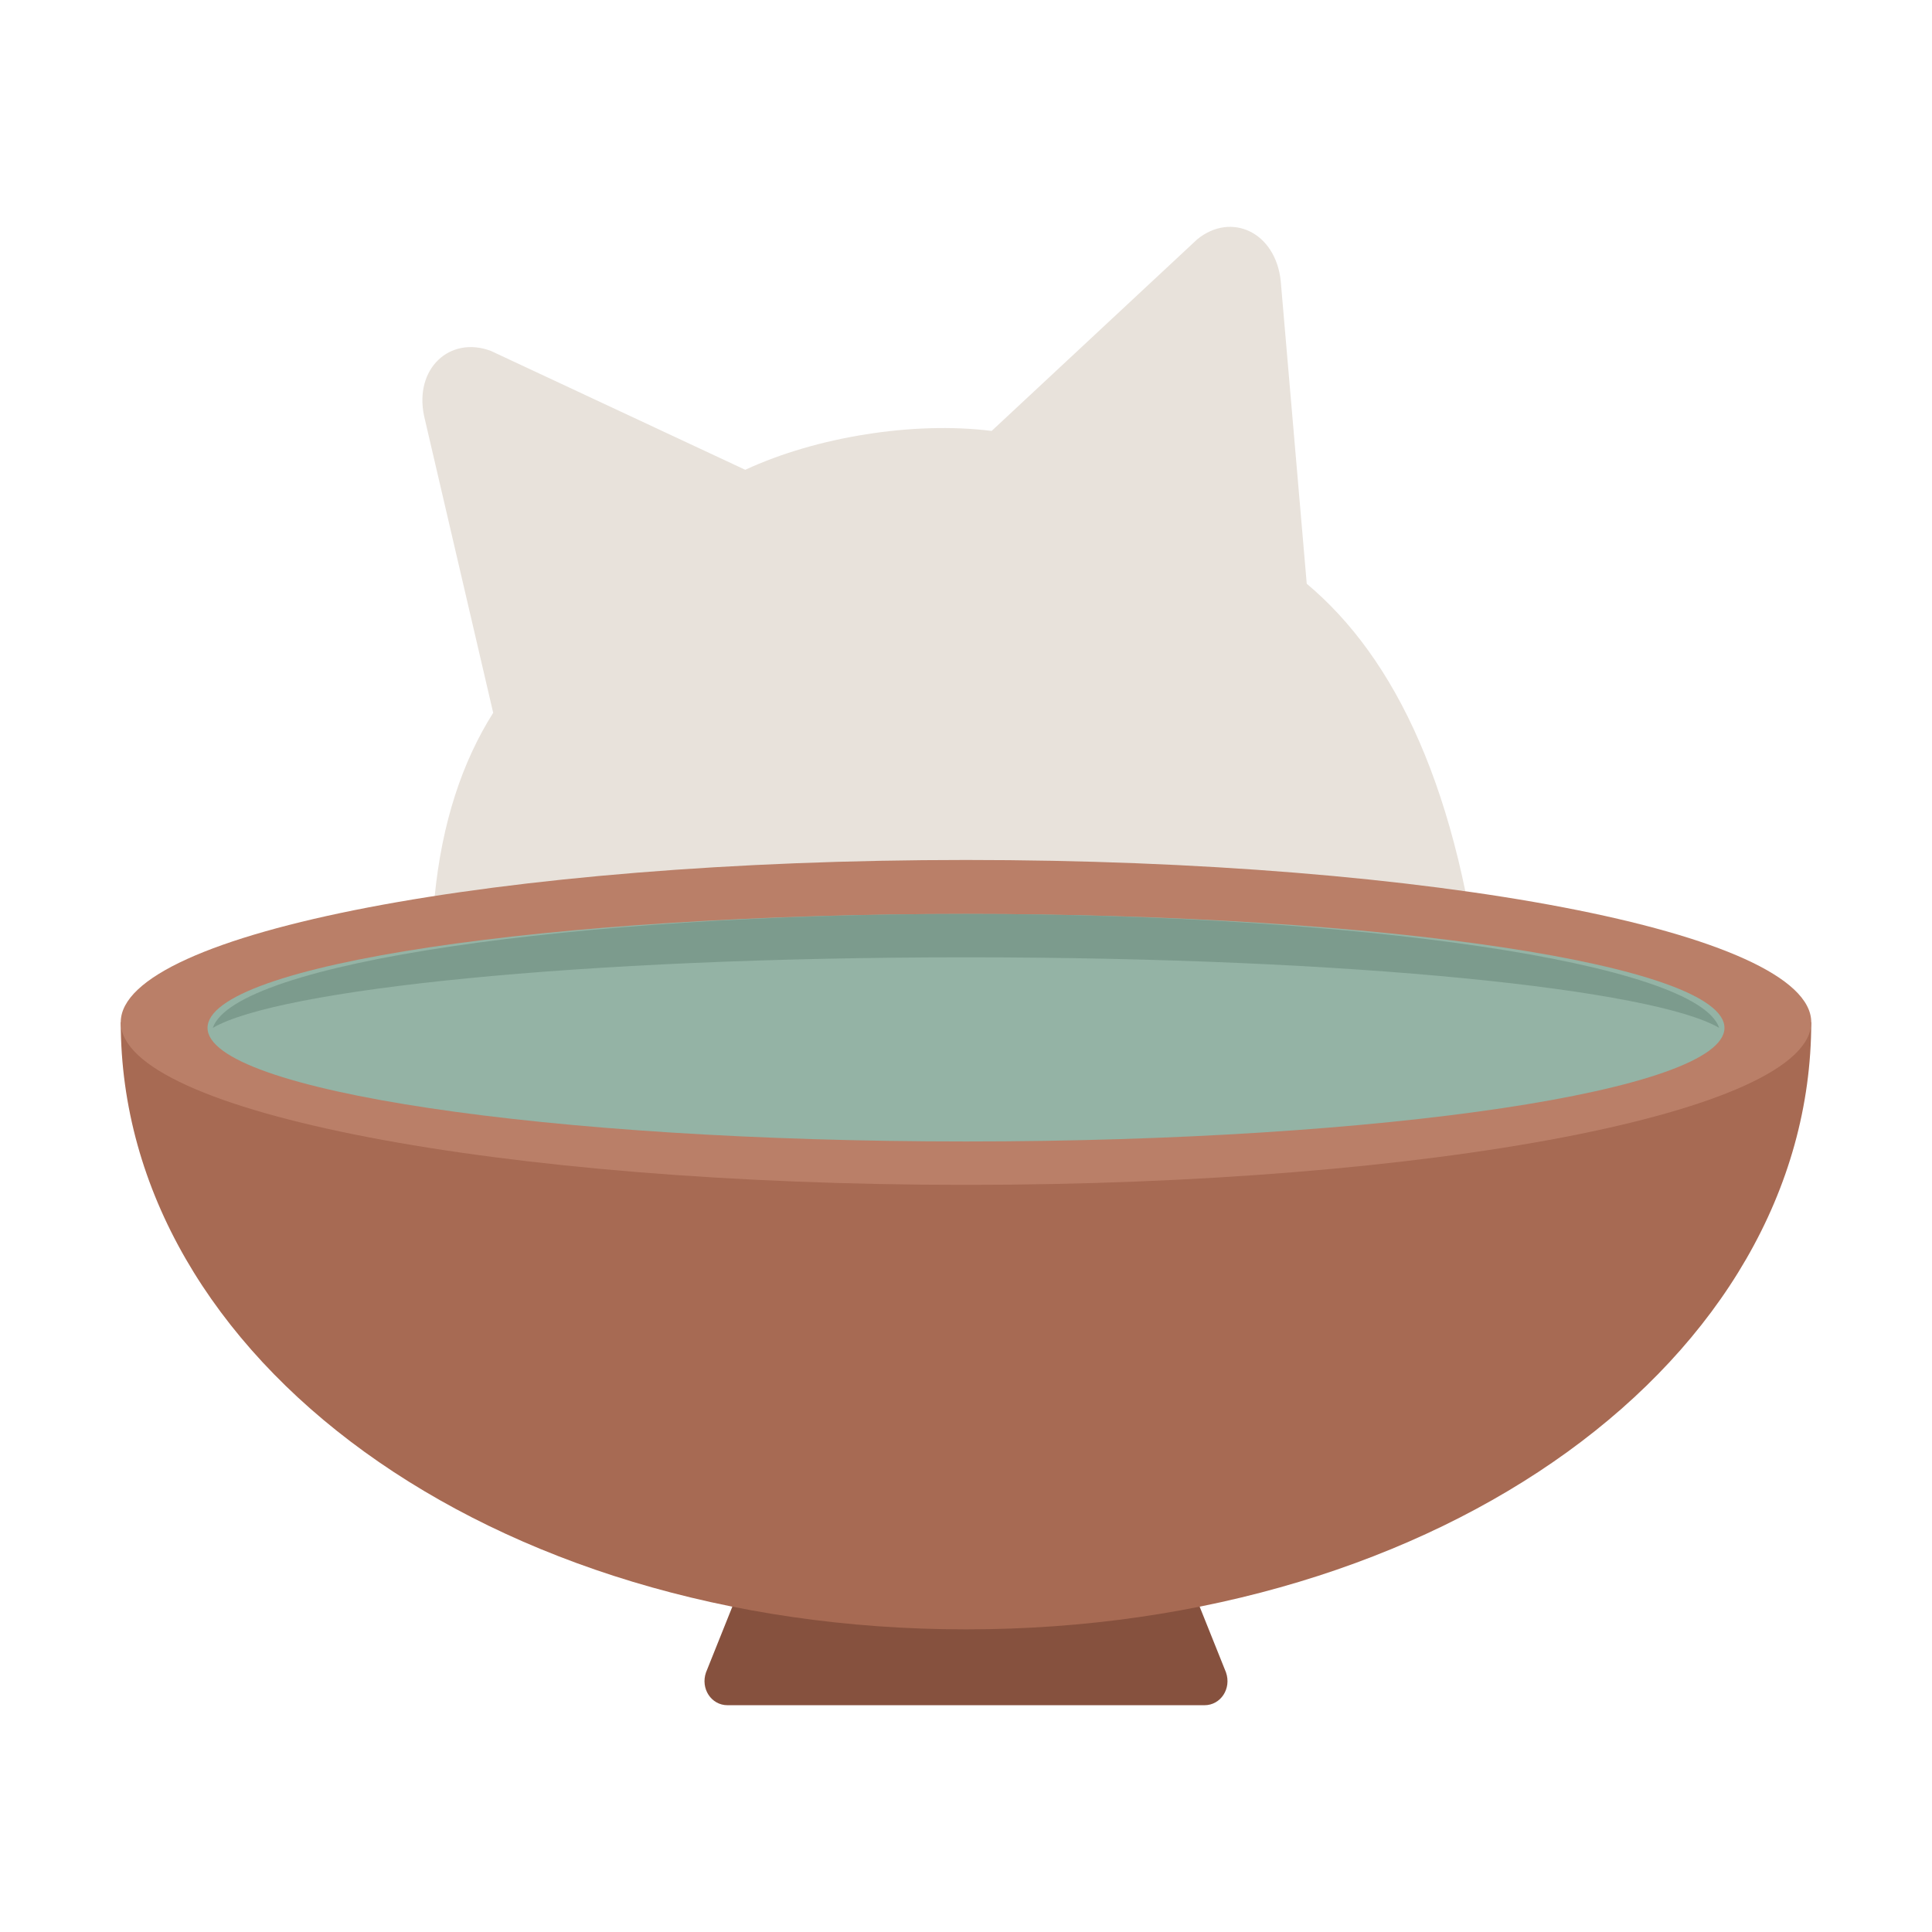
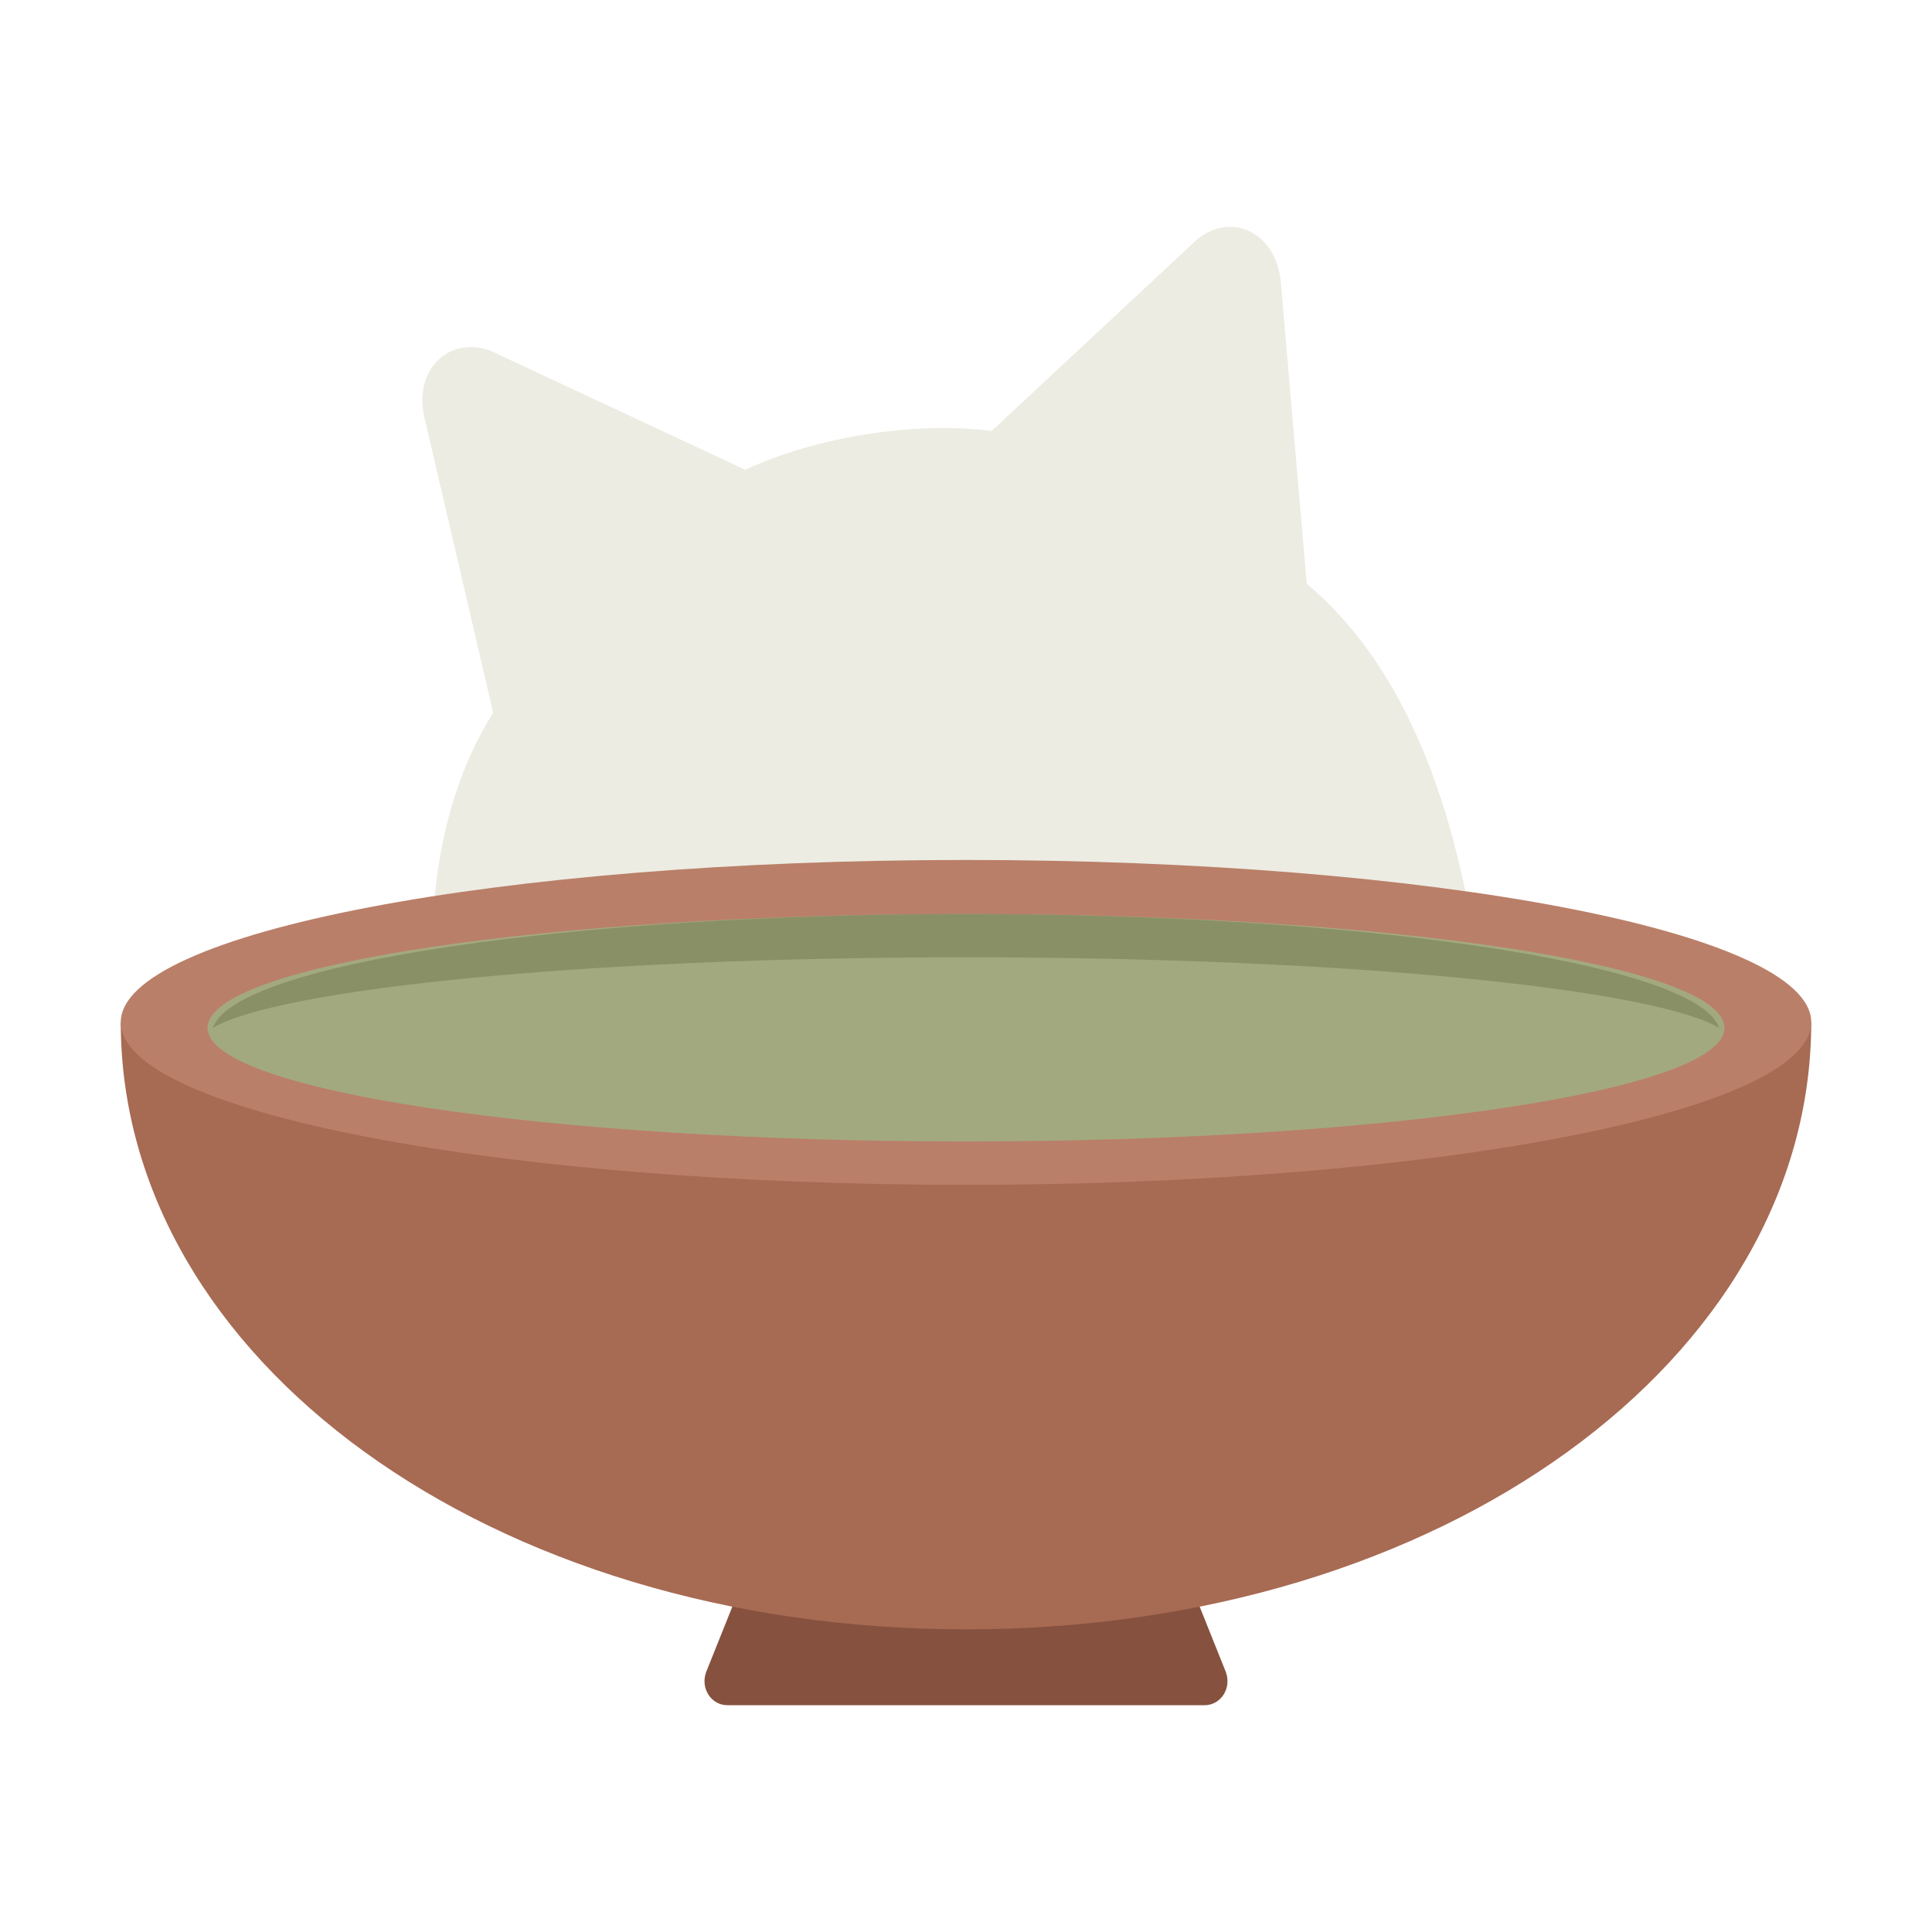
<svg xmlns="http://www.w3.org/2000/svg" viewBox="0 0 512 512" role="img" aria-label="Schmeckt’s?">
-   <path fill="#E8E2DB" d="M120.7 309.7C108.9 253.4 114.4 214.7 130.7 188.9L112.4 110.3C109.7 97.7 119.2 88.9 130.1 93L197.5 124.5C207 120.1 218.1 116.9 229.5 115.1C240.8 113.3 252.4 112.9 262.8 114.2L317.3 63.4C326.3 56.1 338 61.5 339.4 74.4L346.3 154.7C369.7 174.3 386.9 209.4 393 266.5Z" />
+   <path fill="#ECECE3" d="M120.7 309.7C108.9 253.4 114.4 214.7 130.7 188.9L112.4 110.3C109.7 97.7 119.2 88.9 130.1 93L197.5 124.5C207 120.1 218.1 116.9 229.5 115.1C240.8 113.3 252.4 112.9 262.8 114.2L317.3 63.4C326.3 56.1 338 61.5 339.4 74.4L346.3 154.7C369.7 174.3 386.9 209.4 393 266.5Z" />
  <path fill="#86513E" d="M198.6 414.5L313.4 414.5L324.9 443.2C326.4 447.5 323.5 451.9 319.2 451.9L192.8 451.9C188.5 451.9 185.6 447.5 187.1 443.2Z" />
  <path fill="#A76A53" d="M32 270.9C32 360 129.6 431.8 256 431.8C382.4 431.8 480 360 480 270.9Z" />
  <path fill="#BA7F68" d="M480 270.9C480 294.7 379.7 314 256 314C132.3 314 32 294.7 32 270.9C32 247.1 132.3 227.9 256 227.9C379.7 227.9 480 247.1 480 270.9Z" />
-   <path fill="#94B3A5" d="M457 272.4C457 289 367 302.5 256 302.5C145 302.5 55 289 55 272.4C55 255.7 145 242.2 256 242.2C367 242.2 457 255.7 457 272.4Z" />
-   <path fill="#7C9B8D" d="M56.4 272.4C62.2 255.1 152.6 242.2 256 242.2C359.4 242.2 449.8 255.1 455.6 272.4C438.4 262.3 359.4 253.7 256 253.7C152.6 253.7 73.6 262.3 56.4 272.4Z" />
+   <path fill="#A3A97F" d="M457 272.4C457 289 367 302.5 256 302.5C145 302.5 55 289 55 272.4C55 255.7 145 242.2 256 242.2C367 242.2 457 255.7 457 272.4Z" />
+   <path fill="#8A9066" d="M56.4 272.4C62.2 255.1 152.6 242.2 256 242.2C359.4 242.2 449.8 255.1 455.6 272.4C438.4 262.3 359.4 253.7 256 253.7C152.6 253.7 73.6 262.3 56.4 272.4Z" />
</svg>
